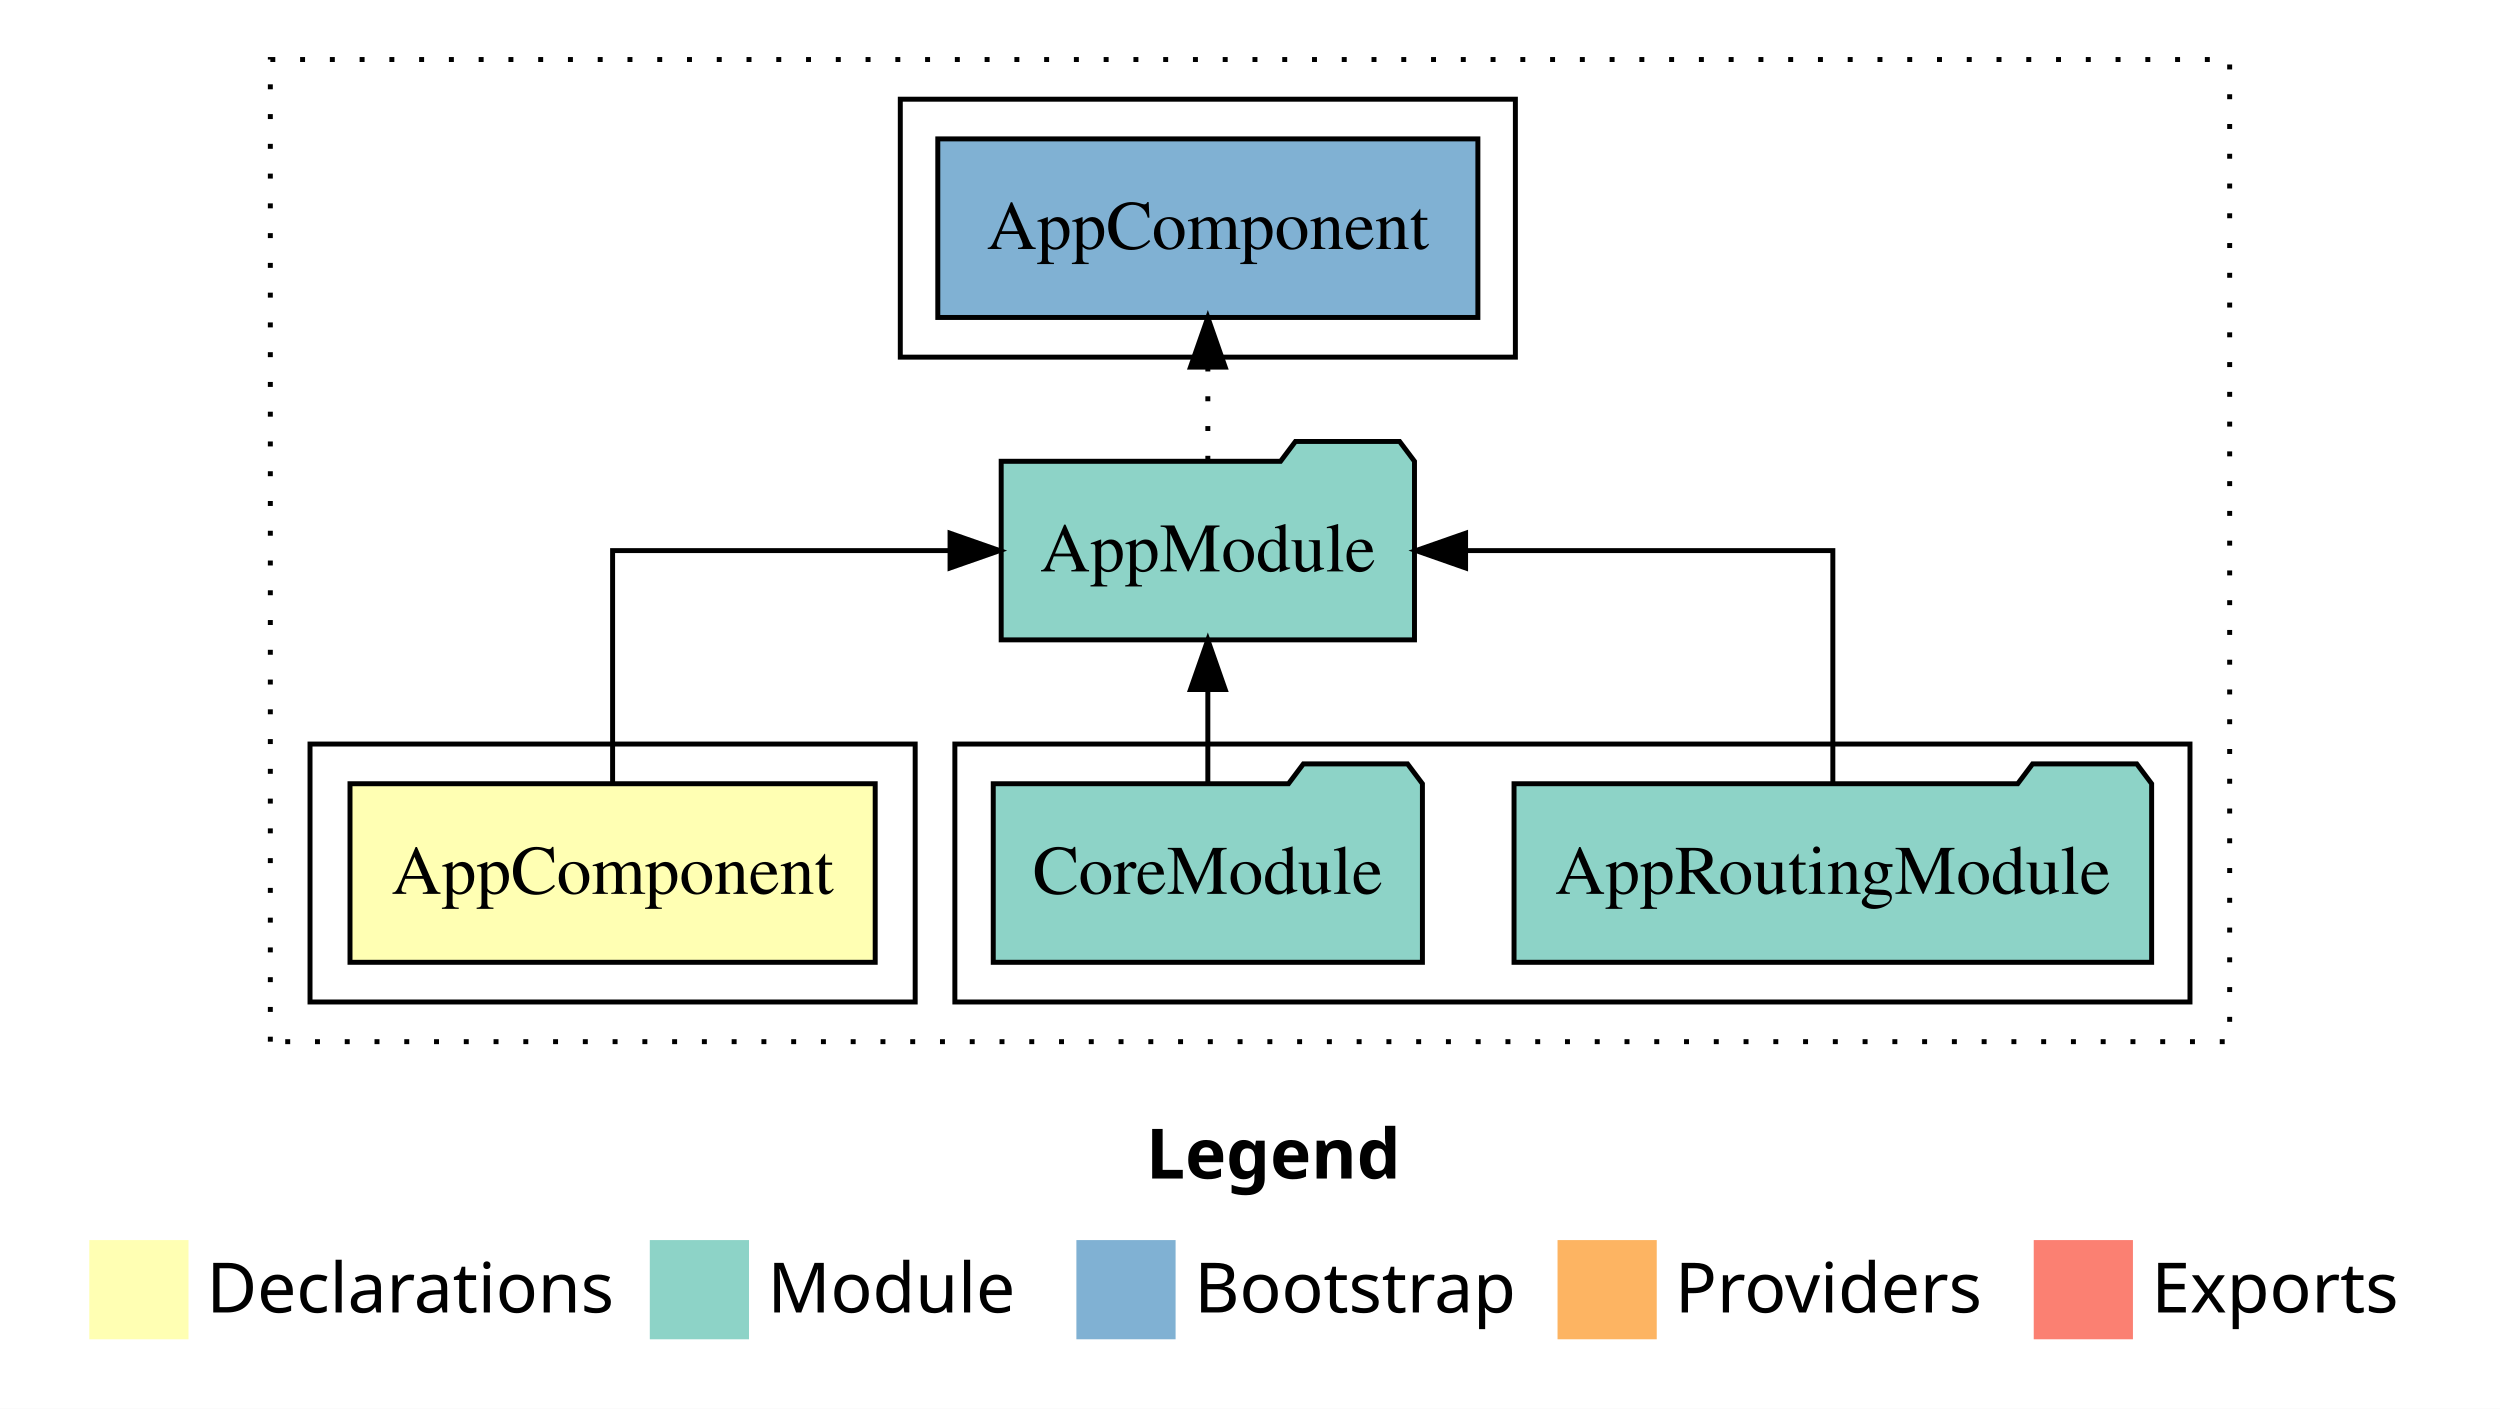
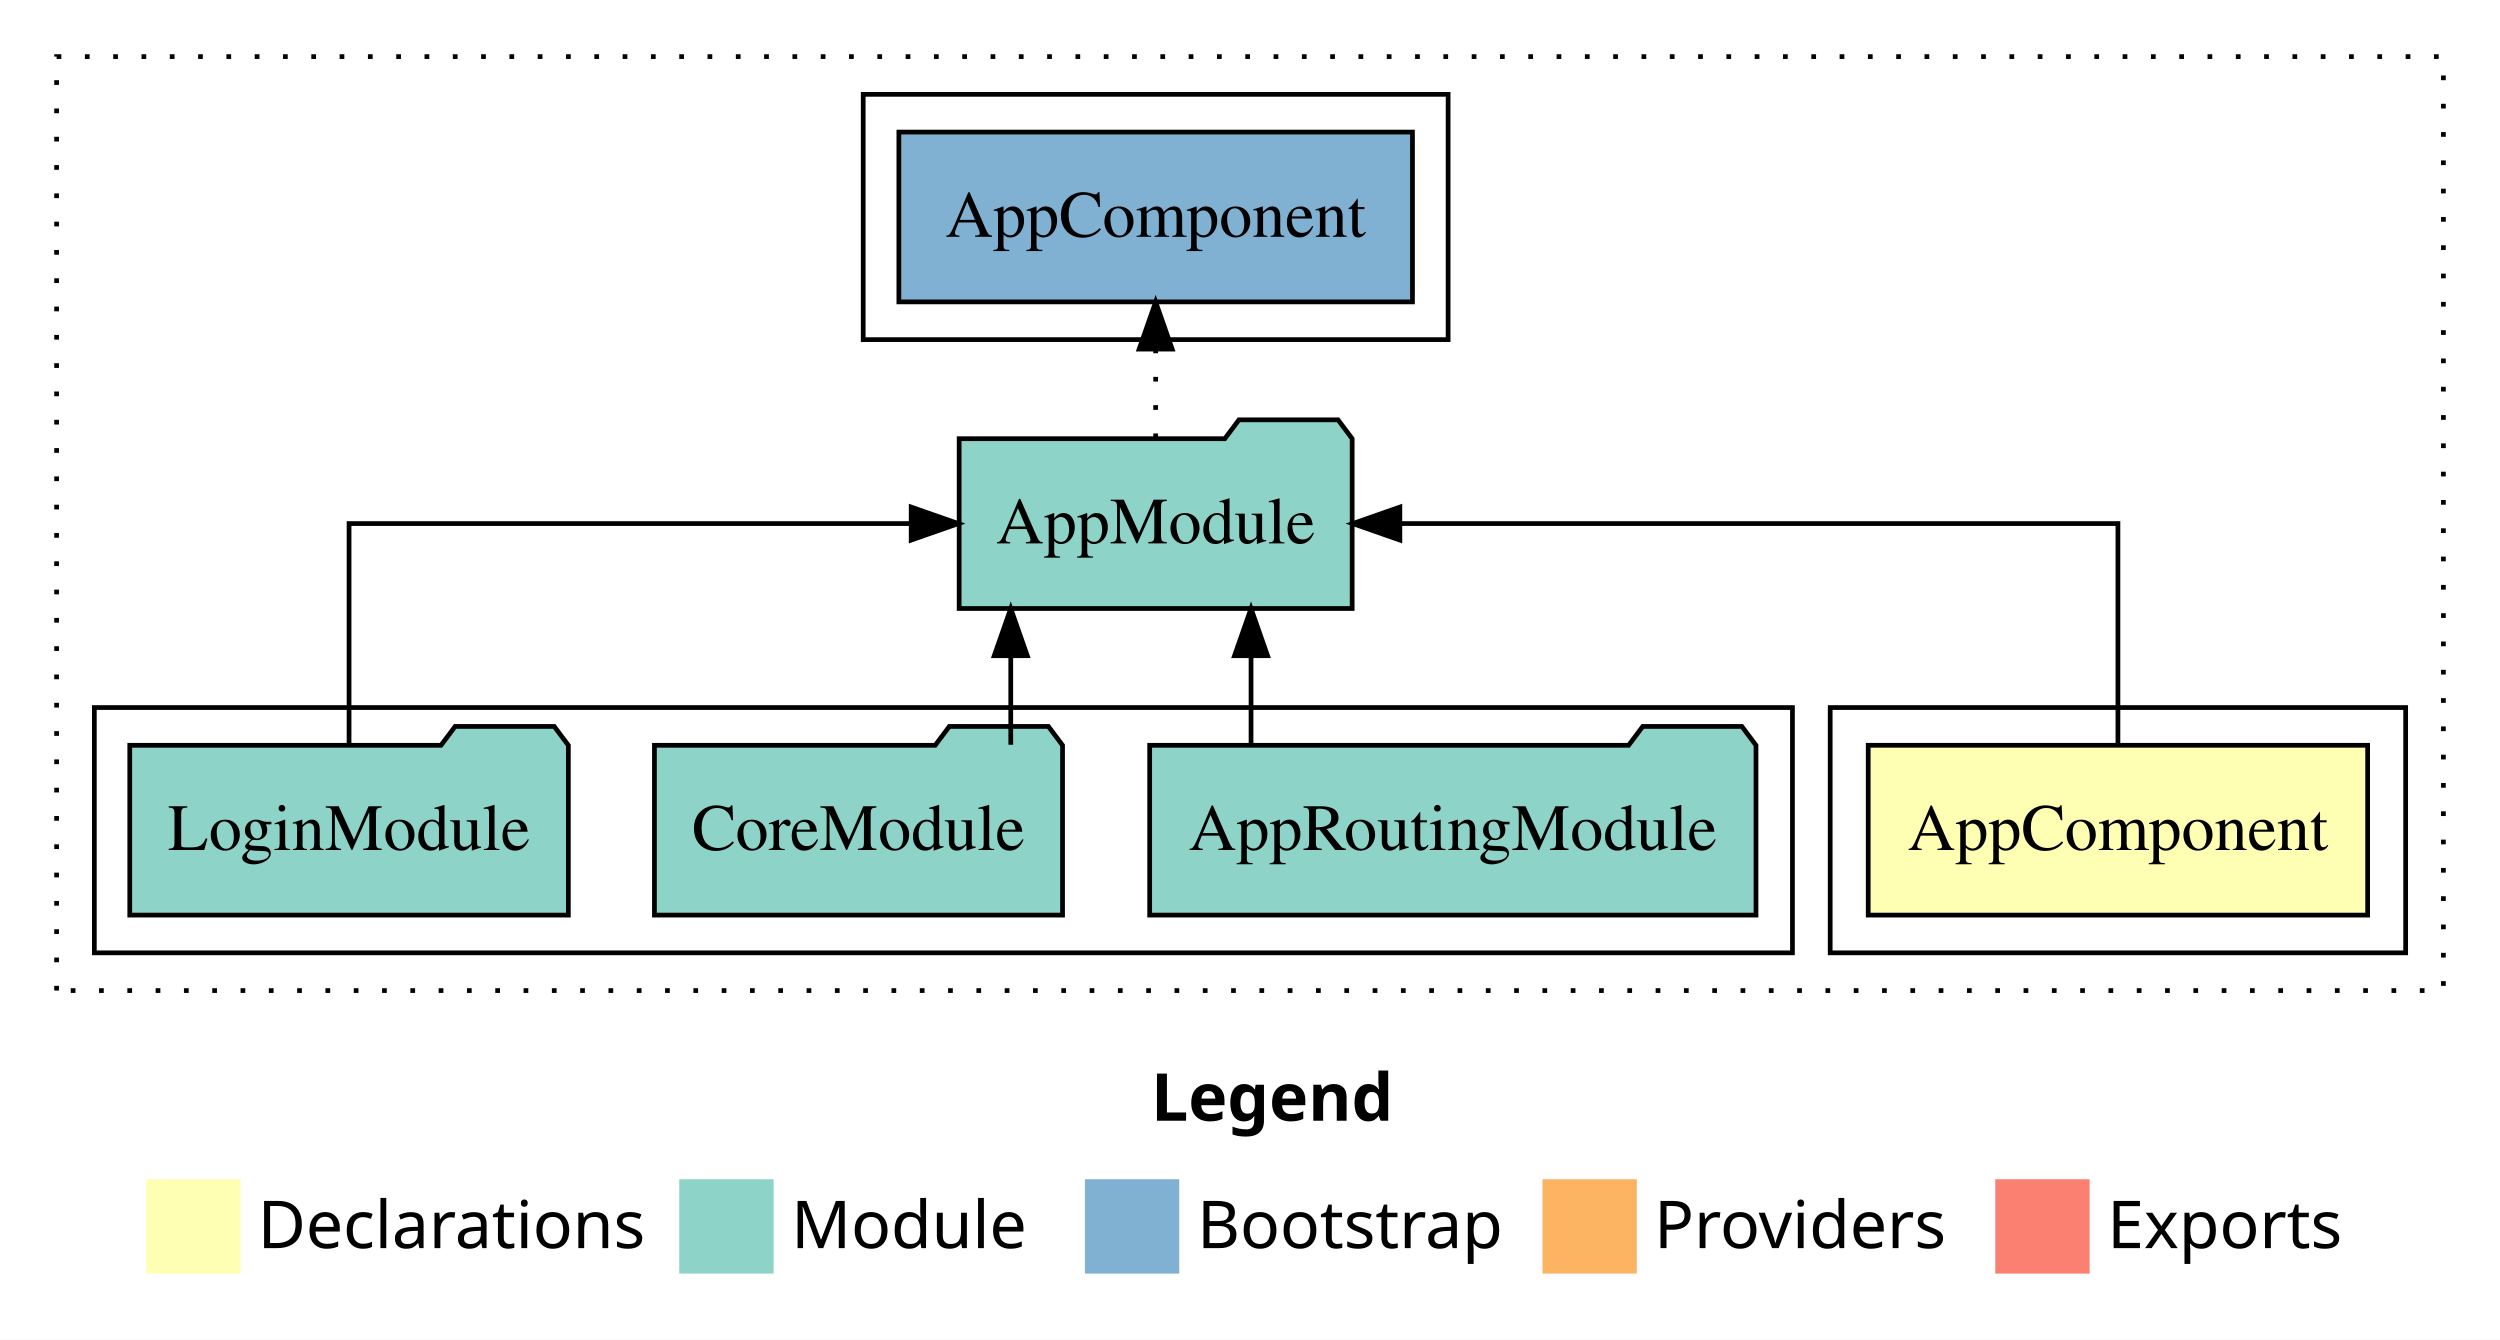
- <svg xmlns="http://www.w3.org/2000/svg" width="504pt" height="284pt" viewBox="0.00 0.00 504.00 284.00">
+ <svg xmlns="http://www.w3.org/2000/svg" width="530pt" height="284pt" viewBox="0.00 0.00 530.00 284.00">
  <g id="graph0" class="graph" transform="scale(1 1) rotate(0) translate(4 280)">
-     <polygon fill="white" stroke="transparent" points="-4,4 -4,-280 500,-280 500,4 -4,4" />
-     <text text-anchor="start" x="227.01" y="-42.4" font-family="sans-serif" font-weight="bold" font-size="14.00">Legend</text>
-     <polygon fill="#ffffb3" stroke="transparent" points="14,-10 14,-30 34,-30 34,-10 14,-10" />
-     <text text-anchor="start" x="37.63" y="-15.4" font-family="sans-serif" font-size="14.00">  Declarations</text>
-     <polygon fill="#8dd3c7" stroke="transparent" points="127,-10 127,-30 147,-30 147,-10 127,-10" />
-     <text text-anchor="start" x="150.73" y="-15.4" font-family="sans-serif" font-size="14.00">  Module</text>
-     <polygon fill="#80b1d3" stroke="transparent" points="213,-10 213,-30 233,-30 233,-10 213,-10" />
-     <text text-anchor="start" x="236.78" y="-15.4" font-family="sans-serif" font-size="14.00">  Bootstrap</text>
-     <polygon fill="#fdb462" stroke="transparent" points="310,-10 310,-30 330,-30 330,-10 310,-10" />
-     <text text-anchor="start" x="333.67" y="-15.4" font-family="sans-serif" font-size="14.00">  Providers</text>
-     <polygon fill="#fb8072" stroke="transparent" points="406,-10 406,-30 426,-30 426,-10 406,-10" />
-     <text text-anchor="start" x="429.73" y="-15.4" font-family="sans-serif" font-size="14.00">  Exports</text>
+     <polygon fill="white" stroke="transparent" points="-4,4 -4,-280 526,-280 526,4 -4,4" />
+     <text text-anchor="start" x="240.01" y="-42.4" font-family="sans-serif" font-weight="bold" font-size="14.00">Legend</text>
+     <polygon fill="#ffffb3" stroke="transparent" points="27,-10 27,-30 47,-30 47,-10 27,-10" />
+     <text text-anchor="start" x="50.63" y="-15.4" font-family="sans-serif" font-size="14.00">  Declarations</text>
+     <polygon fill="#8dd3c7" stroke="transparent" points="140,-10 140,-30 160,-30 160,-10 140,-10" />
+     <text text-anchor="start" x="163.73" y="-15.4" font-family="sans-serif" font-size="14.00">  Module</text>
+     <polygon fill="#80b1d3" stroke="transparent" points="226,-10 226,-30 246,-30 246,-10 226,-10" />
+     <text text-anchor="start" x="249.78" y="-15.4" font-family="sans-serif" font-size="14.00">  Bootstrap</text>
+     <polygon fill="#fdb462" stroke="transparent" points="323,-10 323,-30 343,-30 343,-10 323,-10" />
+     <text text-anchor="start" x="346.67" y="-15.4" font-family="sans-serif" font-size="14.00">  Providers</text>
+     <polygon fill="#fb8072" stroke="transparent" points="419,-10 419,-30 439,-30 439,-10 419,-10" />
+     <text text-anchor="start" x="442.73" y="-15.4" font-family="sans-serif" font-size="14.00">  Exports</text>
    <g id="clust1" class="cluster">
-       <polygon fill="none" stroke="black" stroke-dasharray="1,5" points="50.5,-70 50.5,-268 445.5,-268 445.5,-70 50.5,-70" />
+       <polygon fill="none" stroke="black" stroke-dasharray="1,5" points="8,-70 8,-268 514,-268 514,-70 8,-70" />
+     </g>
+     <g id="clust2" class="cluster">
+       <polygon fill="none" stroke="black" points="384,-78 384,-130 506,-130 506,-78 384,-78" />
+     </g>
+     <g id="clust6" class="cluster">
+       <polygon fill="none" stroke="black" points="179,-208 179,-260 303,-260 303,-208 179,-208" />
    </g>
    <g id="clust4" class="cluster">
-       <polygon fill="none" stroke="black" points="188.5,-78 188.5,-130 437.5,-130 437.5,-78 188.5,-78" />
-     </g>
-     <g id="clust2" class="cluster">
-       <polygon fill="none" stroke="black" points="58.5,-78 58.5,-130 180.5,-130 180.5,-78 58.5,-78" />
-     </g>
-     <g id="clust6" class="cluster">
-       <polygon fill="none" stroke="black" points="177.5,-208 177.5,-260 301.5,-260 301.5,-208 177.5,-208" />
+       <polygon fill="none" stroke="black" points="16,-78 16,-130 376,-130 376,-78 16,-78" />
    </g>
    <g id="node1" class="node">
-       <polygon fill="#ffffb3" stroke="black" points="172.44,-122 66.56,-122 66.56,-86 172.44,-86 172.44,-122" />
-       <text text-anchor="middle" x="119.5" y="-99.8" font-family="Times,serif" font-size="14.00">AppComponent</text>
+       <polygon fill="#ffffb3" stroke="black" points="497.94,-122 392.06,-122 392.06,-86 497.94,-86 497.94,-122" />
+       <text text-anchor="middle" x="445" y="-99.8" font-family="Times,serif" font-size="14.00">AppComponent</text>
    </g>
    <g id="node2" class="node">
-       <polygon fill="#8dd3c7" stroke="black" points="281.16,-187 278.16,-191 257.16,-191 254.16,-187 197.84,-187 197.84,-151 281.16,-151 281.16,-187" />
-       <text text-anchor="middle" x="239.5" y="-164.8" font-family="Times,serif" font-size="14.00">AppModule</text>
+       <polygon fill="#8dd3c7" stroke="black" points="282.66,-187 279.66,-191 258.66,-191 255.66,-187 199.34,-187 199.34,-151 282.66,-151 282.66,-187" />
+       <text text-anchor="middle" x="241" y="-164.8" font-family="Times,serif" font-size="14.00">AppModule</text>
    </g>
    <g id="edge1" class="edge">
-       <path fill="none" stroke="black" d="M119.5,-122.11C119.5,-141.34 119.5,-169 119.5,-169 119.5,-169 187.53,-169 187.53,-169" />
-       <polygon fill="black" stroke="black" points="187.53,-172.5 197.53,-169 187.53,-165.5 187.53,-172.5" />
+       <path fill="none" stroke="black" d="M445,-122.11C445,-141.34 445,-169 445,-169 445,-169 292.77,-169 292.77,-169" />
+       <polygon fill="black" stroke="black" points="292.77,-165.5 282.77,-169 292.77,-172.5 292.77,-165.5" />
+     </g>
+     <g id="node6" class="node">
+       <polygon fill="#80b1d3" stroke="black" points="295.44,-252 186.56,-252 186.56,-216 295.44,-216 295.44,-252" />
+       <text text-anchor="middle" x="241" y="-229.8" font-family="Times,serif" font-size="14.00">AppComponent </text>
+     </g>
+     <g id="edge5" class="edge">
+       <path fill="none" stroke="black" stroke-dasharray="1,5" d="M241,-187.11C241,-187.11 241,-205.99 241,-205.99" />
+       <polygon fill="black" stroke="black" points="237.5,-205.99 241,-215.99 244.5,-205.99 237.5,-205.99" />
+     </g>
+     <g id="node3" class="node">
+       <polygon fill="#8dd3c7" stroke="black" points="368.27,-122 365.27,-126 344.27,-126 341.27,-122 239.73,-122 239.73,-86 368.27,-86 368.27,-122" />
+       <text text-anchor="middle" x="304" y="-99.8" font-family="Times,serif" font-size="14.00">AppRoutingModule</text>
+     </g>
+     <g id="edge2" class="edge">
+       <path fill="none" stroke="black" d="M261.22,-122.11C261.22,-122.11 261.22,-140.99 261.22,-140.99" />
+       <polygon fill="black" stroke="black" points="257.72,-140.99 261.22,-150.99 264.72,-140.99 257.72,-140.99" />
+     </g>
+     <g id="node4" class="node">
+       <polygon fill="#8dd3c7" stroke="black" points="221.26,-122 218.26,-126 197.26,-126 194.26,-122 134.74,-122 134.74,-86 221.26,-86 221.26,-122" />
+       <text text-anchor="middle" x="178" y="-99.8" font-family="Times,serif" font-size="14.00">CoreModule</text>
+     </g>
+     <g id="edge3" class="edge">
+       <path fill="none" stroke="black" d="M210.28,-122.11C210.28,-122.11 210.28,-140.99 210.28,-140.99" />
+       <polygon fill="black" stroke="black" points="206.78,-140.99 210.28,-150.99 213.78,-140.99 206.78,-140.99" />
    </g>
    <g id="node5" class="node">
-       <polygon fill="#80b1d3" stroke="black" points="293.94,-252 185.06,-252 185.06,-216 293.94,-216 293.94,-252" />
-       <text text-anchor="middle" x="239.5" y="-229.8" font-family="Times,serif" font-size="14.00">AppComponent </text>
+       <polygon fill="#8dd3c7" stroke="black" points="116.49,-122 113.49,-126 92.49,-126 89.49,-122 23.51,-122 23.51,-86 116.49,-86 116.49,-122" />
+       <text text-anchor="middle" x="70" y="-99.8" font-family="Times,serif" font-size="14.00">LoginModule</text>
    </g>
    <g id="edge4" class="edge">
-       <path fill="none" stroke="black" stroke-dasharray="1,5" d="M239.5,-187.11C239.5,-187.11 239.5,-205.99 239.5,-205.99" />
-       <polygon fill="black" stroke="black" points="236,-205.99 239.5,-215.99 243,-205.99 236,-205.99" />
-     </g>
-     <g id="node3" class="node">
-       <polygon fill="#8dd3c7" stroke="black" points="429.77,-122 426.77,-126 405.77,-126 402.77,-122 301.23,-122 301.23,-86 429.77,-86 429.77,-122" />
-       <text text-anchor="middle" x="365.5" y="-99.8" font-family="Times,serif" font-size="14.00">AppRoutingModule</text>
-     </g>
-     <g id="edge2" class="edge">
-       <path fill="none" stroke="black" d="M365.5,-122.11C365.5,-141.34 365.5,-169 365.5,-169 365.5,-169 291.46,-169 291.46,-169" />
-       <polygon fill="black" stroke="black" points="291.46,-165.5 281.46,-169 291.46,-172.5 291.46,-165.5" />
-     </g>
-     <g id="node4" class="node">
-       <polygon fill="#8dd3c7" stroke="black" points="282.76,-122 279.76,-126 258.76,-126 255.76,-122 196.24,-122 196.24,-86 282.76,-86 282.76,-122" />
-       <text text-anchor="middle" x="239.5" y="-99.8" font-family="Times,serif" font-size="14.00">CoreModule</text>
-     </g>
-     <g id="edge3" class="edge">
-       <path fill="none" stroke="black" d="M239.5,-122.11C239.5,-122.11 239.5,-140.99 239.5,-140.99" />
-       <polygon fill="black" stroke="black" points="236,-140.99 239.5,-150.99 243,-140.99 236,-140.99" />
+       <path fill="none" stroke="black" d="M70,-122.11C70,-141.34 70,-169 70,-169 70,-169 189.17,-169 189.17,-169" />
+       <polygon fill="black" stroke="black" points="189.17,-172.5 199.17,-169 189.17,-165.5 189.17,-172.5" />
    </g>
  </g>
</svg>
